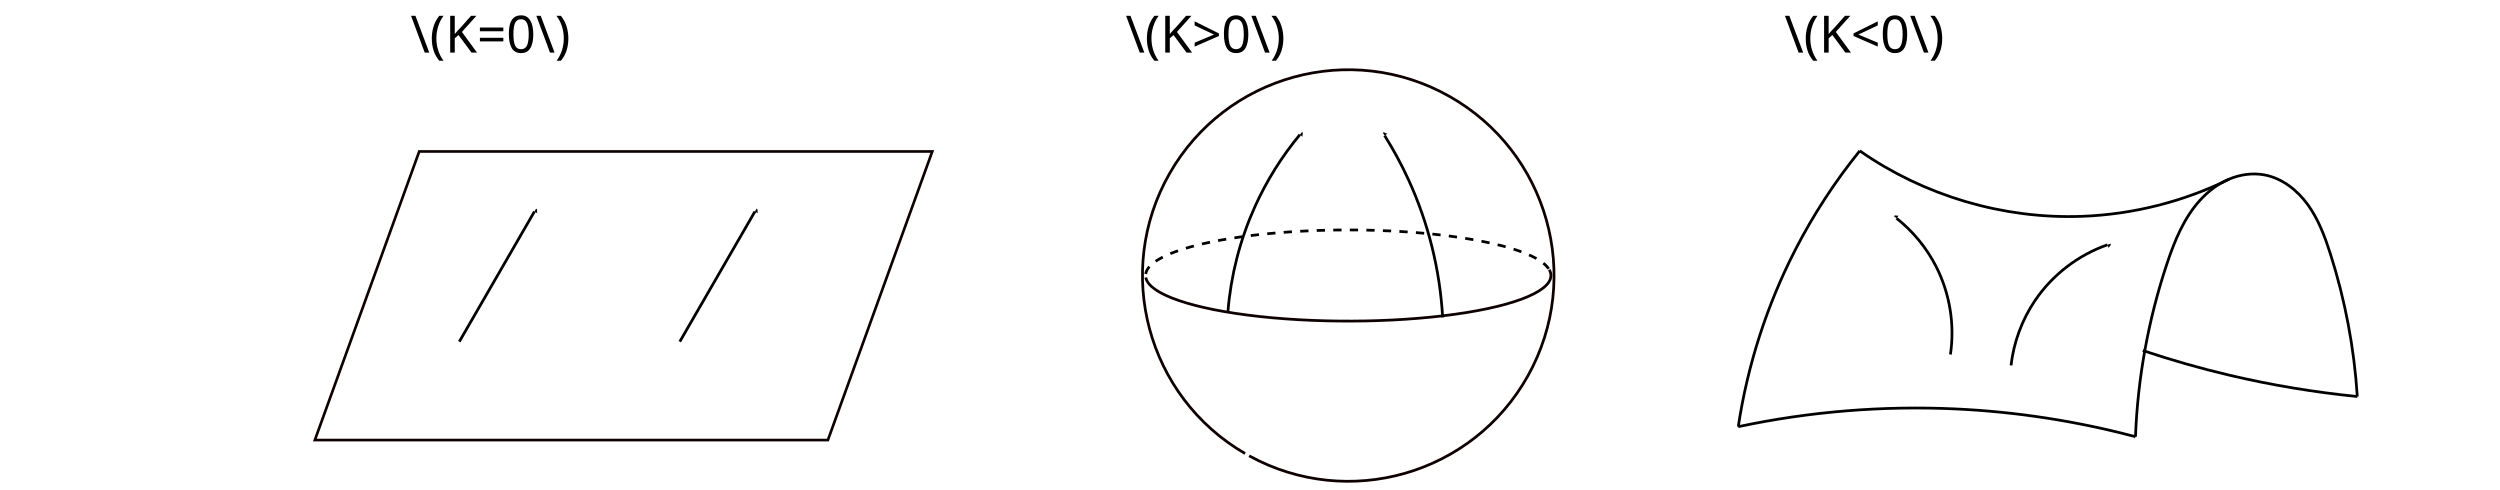
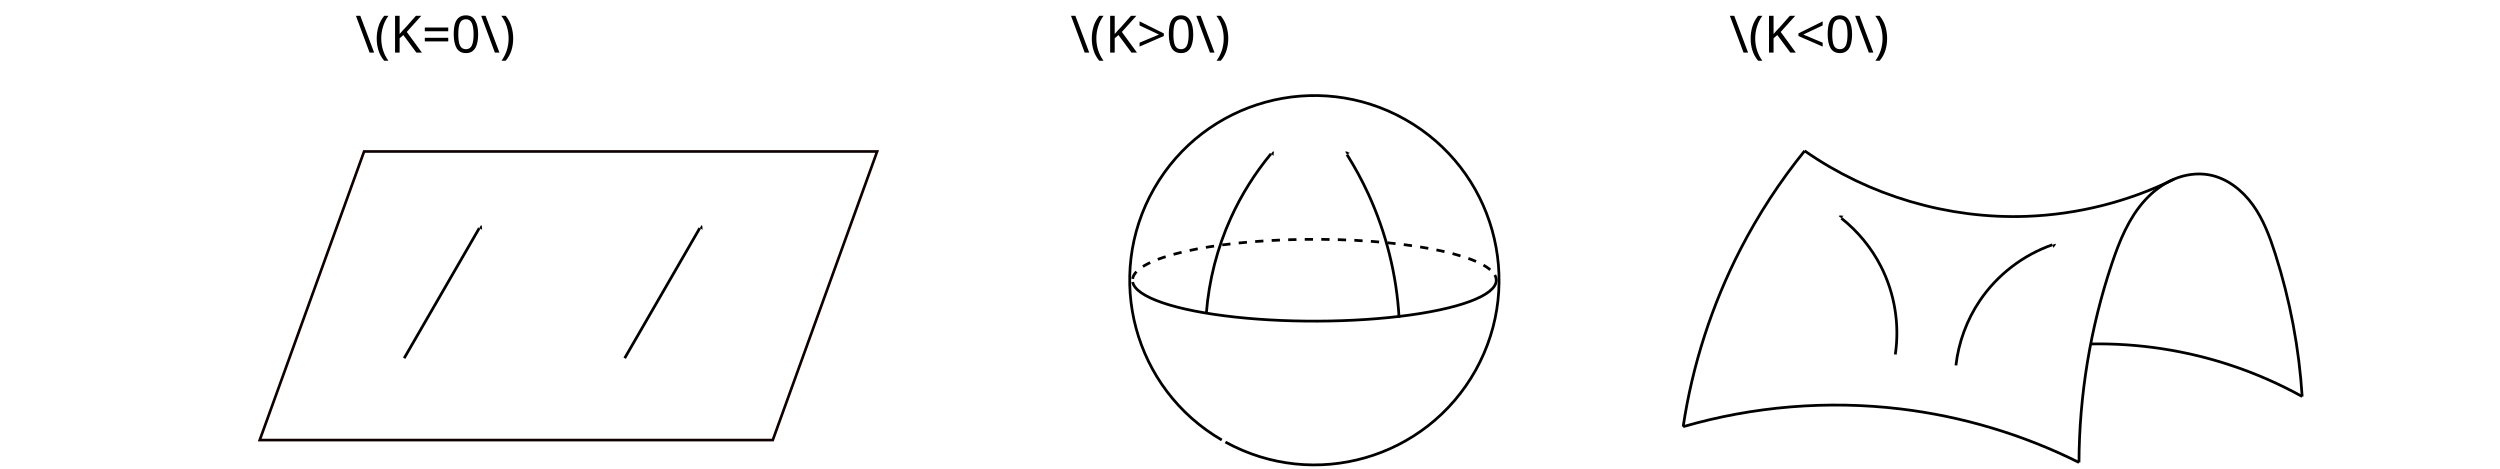
- <svg xmlns="http://www.w3.org/2000/svg" width="240mm" height="47mm" viewBox="0 0 240 47" version="1.1" id="svg8">
+ <svg xmlns="http://www.w3.org/2000/svg" width="240mm" height="45mm" viewBox="0 0 240 45" version="1.1" id="svg8">
  <defs id="defs2">
    <marker id="marker-arrow-1" orient="auto-start-reverse" refY="0" refX="0" markerHeight="3" markerWidth="2">
      <g transform="scale(1.393333)" id="g1013">
        <path d="M -1.554,2.072 C -1.425,1.295 0,0.13 0.389,0 0,-0.13 -1.425,-1.295 -1.554,-2.072" style="fill:none;stroke:#000000;stroke-linecap:round;stroke-linejoin:round;stroke-miterlimit:10;stroke-dasharray:none;stroke-opacity:1" id="path1011" />
+ 
+ 


0" /&gt;
   </g>
    </marker>
    <marker id="marker-arrow-1-0" orient="auto-start-reverse" refY="0" refX="0" markerHeight="3" markerWidth="2">
      <g transform="scale(1.393333)" id="g1244">
        <path d="M -1.554,2.072 C -1.425,1.295 0,0.13 0.389,0 0,-0.13 -1.425,-1.295 -1.554,-2.072" style="fill:none;stroke:#000000;stroke-linecap:round;stroke-linejoin:round;stroke-miterlimit:10;stroke-dasharray:none;stroke-opacity:1" id="path1242" />


+ 
+ 
0" /&gt;
   </g>
    </marker>
    <marker id="marker-arrow-1-1" orient="auto-start-reverse" refY="0" refX="0" markerHeight="3" markerWidth="2">
      <g transform="scale(1.393333)" id="g1508">
        <path d="M -1.554,2.072 C -1.425,1.295 0,0.13 0.389,0 0,-0.13 -1.425,-1.295 -1.554,-2.072" style="fill:none;stroke:#000000;stroke-linecap:round;stroke-linejoin:round;stroke-miterlimit:10;stroke-dasharray:none;stroke-opacity:1" id="path1506" />
+ 
+ 


0" /&gt;
   </g>
    </marker>
    <marker id="marker-arrow-1-8" orient="auto-start-reverse" refY="0" refX="0" markerHeight="3" markerWidth="2">
      <g transform="scale(1.393333)" id="g1579">
        <path d="M -1.554,2.072 C -1.425,1.295 0,0.13 0.389,0 0,-0.13 -1.425,-1.295 -1.554,-2.072" style="fill:none;stroke:#000000;stroke-linecap:round;stroke-linejoin:round;stroke-miterlimit:10;stroke-dasharray:none;stroke-opacity:1" id="path1577" />


+ 
+ 
0" /&gt;
   </g>
    </marker>
    <marker id="marker-arrow-1-17" orient="auto-start-reverse" refY="0" refX="0" markerHeight="3" markerWidth="2">
      <g transform="scale(1.393333)" id="g3625">
-         <path d="M -1.554,2.072 C -1.425,1.295 0,0.13 0.389,0 0,-0.13 -1.425,-1.295 -1.554,-2.072" style="fill:none;stroke:#000000;stroke-width:{0.6};stroke-linecap:round;stroke-linejoin:round;stroke-miterlimit:10;stroke-dasharray:none;stroke-opacity:1�        inkscape:connector-curvature=" id="path3623" />
+         <path d="M -1.554,2.072 C -1.425,1.295 0,0.13 0.389,0 0,-0.13 -1.425,-1.295 -1.554,-2.072" style="fill:none;stroke:#000000;stroke-linecap:round;stroke-linejoin:round;stroke-miterlimit:10;stroke-dasharray:none;stroke-opacity:1" id="path3623" />
+ 
+ 

0" /&gt;
   </g>
    </marker>
    <marker id="marker-arrow-1-7" orient="auto-start-reverse" refY="0" refX="0" markerHeight="3" markerWidth="2">
      <g transform="scale(1.393333)" id="g3732">
-         <path d="M -1.554,2.072 C -1.425,1.295 0,0.13 0.389,0 0,-0.13 -1.425,-1.295 -1.554,-2.072" style="fill:none;stroke:#000000;stroke-width:{0.6};stroke-linecap:round;stroke-linejoin:round;stroke-miterlimit:10;stroke-dasharray:none;stroke-opacity:1�        inkscape:connector-curvature=" id="path3730" />
+         <path d="M -1.554,2.072 C -1.425,1.295 0,0.13 0.389,0 0,-0.13 -1.425,-1.295 -1.554,-2.072" style="fill:none;stroke:#000000;stroke-linecap:round;stroke-linejoin:round;stroke-miterlimit:10;stroke-dasharray:none;stroke-opacity:1" id="path3730" />
+ 
+ 

0" /&gt;
   </g>
    </marker>
    <marker id="marker-arrow-1-5" orient="auto-start-reverse" refY="0" refX="0" markerHeight="3" markerWidth="2">
      <g transform="scale(1.393333)" id="g4028">
-         <path d="M -1.554,2.072 C -1.425,1.295 0,0.13 0.389,0 0,-0.13 -1.425,-1.295 -1.554,-2.072" style="fill:none;stroke:#000000;stroke-width:{0.6};stroke-linecap:round;stroke-linejoin:round;stroke-miterlimit:10;stroke-dasharray:none;stroke-opacity:1�        inkscape:connector-curvature=" id="path4026" />
+         <path d="M -1.554,2.072 C -1.425,1.295 0,0.13 0.389,0 0,-0.13 -1.425,-1.295 -1.554,-2.072" style="fill:none;stroke:#000000;stroke-linecap:round;stroke-linejoin:round;stroke-miterlimit:10;stroke-dasharray:none;stroke-opacity:1" id="path4026" />
+ 
+ 

0" /&gt;
   </g>
    </marker>
    <marker id="marker-arrow-1-4" orient="auto-start-reverse" refY="0" refX="0" markerHeight="3" markerWidth="2">
      <g transform="scale(1.393333)" id="g4104">
-         <path d="M -1.554,2.072 C -1.425,1.295 0,0.13 0.389,0 0,-0.13 -1.425,-1.295 -1.554,-2.072" style="fill:none;stroke:#000000;stroke-width:{0.6};stroke-linecap:round;stroke-linejoin:round;stroke-miterlimit:10;stroke-dasharray:none;stroke-opacity:1�        inkscape:connector-curvature=" id="path4102" />
+         <path d="M -1.554,2.072 C -1.425,1.295 0,0.13 0.389,0 0,-0.13 -1.425,-1.295 -1.554,-2.072" style="fill:none;stroke:#000000;stroke-linecap:round;stroke-linejoin:round;stroke-miterlimit:10;stroke-dasharray:none;stroke-opacity:1" id="path4102" />

+ 
+ 
+ 0" /&gt;
+    </g>
+     </marker>
+     <marker id="marker-arrow-1-57" orient="auto-start-reverse" refY="0" refX="0" markerHeight="3" markerWidth="2">
+       <g transform="scale(1.393333)" id="g2175">
+         <path d="M -1.554,2.072 C -1.425,1.295 0,0.13 0.389,0 0,-0.13 -1.425,-1.295 -1.554,-2.072" style="fill:none;stroke:#000000;stroke-width:{0.6};stroke-linecap:round;stroke-linejoin:round;stroke-miterlimit:10;stroke-dasharray:none;stroke-opacity:1�        inkscape:connector-curvature=" id="path2173" />
+ 0" /&gt;
+    </g>
+     </marker>
+     <marker id="marker-arrow-1-6" orient="auto-start-reverse" refY="0" refX="0" markerHeight="3" markerWidth="2">
+       <g transform="scale(1.393333)" id="g2269">
+         <path d="M -1.554,2.072 C -1.425,1.295 0,0.13 0.389,0 0,-0.13 -1.425,-1.295 -1.554,-2.072" style="fill:none;stroke:#000000;stroke-width:{0.6};stroke-linecap:round;stroke-linejoin:round;stroke-miterlimit:10;stroke-dasharray:none;stroke-opacity:1�        inkscape:connector-curvature=" id="path2267" />
0" /&gt;
   </g>
    </marker>
  </defs>
  <g id="layer1" transform="translate(0,-177)">
-     <rect style="font-variation-settings:normal;opacity:1;vector-effect:none;fill:none;fill-opacity:1;fill-rule:evenodd;stroke:#0e0000;stroke-width:0.273;stroke-linecap:butt;stroke-linejoin:miter;stroke-miterlimit:4;stroke-dasharray:none;stroke-dashoffset:0;stroke-opacity:1;-inkscape-stroke:none;stop-color:#000000;stop-opacity:1" id="rect737" width="49.253" height="29.461" x="109.511" y="203.678" transform="matrix(1,0,-0.3400726,0.9403992,0,0)" />
-     <path style="fill:none;fill-opacity:1;stroke:#000000;stroke-width:0.265;stroke-linecap:butt;stroke-linejoin:miter;stroke-dasharray:none;stroke-opacity:1;marker-start:none;marker-end:url(#marker-arrow-1)" d="m 44.093,209.8 7.211,-12.49" id="path1007" />
-     <path style="fill:none;fill-opacity:1;stroke:#000000;stroke-width:0.265;stroke-linecap:butt;stroke-linejoin:miter;stroke-dasharray:none;stroke-opacity:1;marker-start:none;marker-end:url(#marker-arrow-1)" d="m 65.259,209.8 7.211,-12.49" id="path1042" />
-     <text xml:space="preserve" style="font-size:4.939px;line-height:1.25;font-family:sans-serif;-inkscape-font-specification:'sans-serif, Normal';text-decoration-color:#000000;letter-spacing:0px;word-spacing:0px;fill:#000000;stroke-width:0.265;-inkscape-stroke:none;stop-color:#000000" x="39.414" y="182.05" id="text1111">
-       <tspan id="tspan1109" style="stroke-width:0.265" x="39.414" y="182.05">\(K=0\)</tspan>
+     <rect style="font-variation-settings:normal;opacity:1;vector-effect:none;fill:none;fill-opacity:1;fill-rule:evenodd;stroke:#0e0000;stroke-width:0.273;stroke-linecap:butt;stroke-linejoin:miter;stroke-miterlimit:4;stroke-dasharray:none;stroke-dashoffset:0;stroke-opacity:1;-inkscape-stroke:none;stop-color:#000000;stop-opacity:1" id="rect737" width="49.253" height="29.461" x="104.219" y="203.678" transform="matrix(1,0,-0.3400726,0.9403992,0,0)" />
+     <path style="fill:none;fill-opacity:1;stroke:#000000;stroke-width:0.265;stroke-linecap:butt;stroke-linejoin:miter;stroke-dasharray:none;stroke-opacity:1;marker-start:none;marker-end:url(#marker-arrow-1)" d="m 38.801,211.387 7.211,-12.49" id="path1007" />
+     <path style="fill:none;fill-opacity:1;stroke:#000000;stroke-width:0.265;stroke-linecap:butt;stroke-linejoin:miter;stroke-dasharray:none;stroke-opacity:1;marker-start:none;marker-end:url(#marker-arrow-1)" d="m 59.968,211.387 7.211,-12.49" id="path1042" />
+     <text xml:space="preserve" style="font-size:4.939px;line-height:1.25;font-family:sans-serif;-inkscape-font-specification:'sans-serif, Normal';text-decoration-color:#000000;letter-spacing:0px;word-spacing:0px;fill:#000000;stroke-width:0.265;-inkscape-stroke:none;stop-color:#000000" x="34.122" y="182.05" id="text1111">
+       <tspan id="tspan1109" style="stroke-width:0.265" x="34.122" y="182.05">\(K=0\)</tspan>
    </text>
-     <path style="font-variation-settings:normal;opacity:1;vector-effect:none;fill:none;fill-opacity:1;fill-rule:evenodd;stroke:#0e0000;stroke-width:0.265;stroke-linecap:butt;stroke-linejoin:miter;stroke-miterlimit:4;stroke-dasharray:none;stroke-dashoffset:0;stroke-opacity:1;-inkscape-stroke:none;stop-color:#000000;stop-opacity:1" id="path1165" d="m 119.526,220.538 a 19.752,19.752 0 0 1 -7.238,-26.897 19.752,19.752 0 0 1 26.856,-7.391 19.752,19.752 0 0 1 7.544,26.813 19.752,19.752 0 0 1 -26.77,7.696" />
-     <path style="font-variation-settings:normal;opacity:1;vector-effect:none;fill:none;fill-opacity:1;fill-rule:evenodd;stroke:#0e0000;stroke-width:0.265;stroke-linecap:butt;stroke-linejoin:miter;stroke-miterlimit:4;stroke-dasharray:none;stroke-dashoffset:0;stroke-opacity:1;-inkscape-stroke:none;stop-color:#000000;stop-opacity:1" id="path1167" d="m 148.731,202.894 a 19.457,4.376 0 0 1 -7.947,4.11 19.457,4.376 0 0 1 -19.855,0.382 19.457,4.376 0 0 1 -10.935,-3.747" />
-     <path style="font-variation-settings:normal;opacity:1;vector-effect:none;fill:none;fill-opacity:1;fill-rule:evenodd;stroke:#000000;stroke-width:0.265;stroke-linecap:butt;stroke-linejoin:miter;stroke-miterlimit:4;stroke-dasharray:0.794, 0.794;stroke-dashoffset:0;stroke-opacity:1;-inkscape-stroke:none;marker-start:none;marker-end:none;stop-color:#000000;stop-opacity:1" id="path1171" d="m 109.987,203.3 a 19.457,4.376 0 0 1 18.332,-4.219 19.457,4.376 0 0 1 20.355,3.721" />
-     <path style="fill:none;stroke:black;stroke-width:0.265;stroke-linecap:butt;stroke-linejoin:miter;stroke-opacity:1;marker-start:none;fill-opacity:1;stroke-dasharray:none;marker-end:none" d="m 166.874,217.961 c 0.89,-5.915 2.751,-11.683 5.486,-17.003 1.727,-3.359 3.801,-6.54 6.177,-9.477" id="path1273-7" />
-     <path style="fill:none;stroke:black;stroke-width:0.265;stroke-linecap:butt;stroke-linejoin:miter;stroke-opacity:1;marker-start:none;fill-opacity:1;stroke-dasharray:none;marker-end:none" d="m 213.99,194.209 c -4.391,2.157 -9.238,3.379 -14.127,3.559 -7.537,0.278 -15.145,-1.965 -21.326,-6.287" id="path1406" />
-     <path style="fill:none;fill-opacity:1;stroke:#000000;stroke-width:0.265;stroke-linecap:butt;stroke-linejoin:miter;stroke-dasharray:none;stroke-opacity:1;marker-start:none;marker-end:url(#marker-arrow-1)" d="m 193.06,212.081 c 0.253,-2.224 1.052,-4.383 2.306,-6.236 1.668,-2.462 4.145,-4.367 6.954,-5.344" id="path1484" />
-     <path style="fill:none;fill-opacity:1;stroke:#000000;stroke-width:0.265;stroke-linecap:butt;stroke-linejoin:miter;stroke-dasharray:none;stroke-opacity:1;marker-start:none;marker-end:url(#marker-arrow-1)" d="m 187.24,211.031 c 0.431,-2.868 -0.058,-5.868 -1.377,-8.451 -0.914,-1.79 -2.219,-3.38 -3.797,-4.626" id="path1546" />
-     <text xml:space="preserve" style="font-size:4.939px;line-height:1.25;font-family:sans-serif;-inkscape-font-specification:'sans-serif, Normal';text-decoration-color:#000000;letter-spacing:0px;word-spacing:0px;fill:#000000;stroke-width:0.265;-inkscape-stroke:none;stop-color:#000000" x="171.31" y="182.05" id="text1628">
-       <tspan id="tspan1626" style="stroke-width:0.265" x="171.31" y="182.05">\(K&lt;0\)</tspan>
+     <path style="font-variation-settings:normal;opacity:1;vector-effect:none;fill:none;fill-opacity:1;fill-rule:evenodd;stroke:black;stroke-width:0.265;stroke-linecap:butt;stroke-linejoin:miter;stroke-miterlimit:4;stroke-dasharray:none;stroke-dashoffset:0;stroke-opacity:1;-inkscape-stroke:none;stop-color:#000000;stop-opacity:1;marker-end:none;marker-start:none" id="path1165" d="m 117.29,219.238 a 17.727,17.727 0 0 1 -6.496,-24.139 17.727,17.727 0 0 1 24.102,-6.633 17.727,17.727 0 0 1 6.77,24.064 17.727,17.727 0 0 1 -24.025,6.907" />
+     <path style="font-variation-settings:normal;opacity:1;vector-effect:none;fill:none;fill-opacity:1;fill-rule:evenodd;stroke:black;stroke-width:0.265;stroke-linecap:butt;stroke-linejoin:miter;stroke-miterlimit:4;stroke-dasharray:none;stroke-dashoffset:0;stroke-opacity:1;-inkscape-stroke:none;stop-color:#000000;stop-opacity:1;marker-end:none;marker-start:none" id="path1167" d="m 143.5,203.403 a 17.461,3.927 0 0 1 -7.132,3.689 17.461,3.927 0 0 1 -17.819,0.343 17.461,3.927 0 0 1 -9.814,-3.363" />
+     <path style="font-variation-settings:normal;opacity:1;vector-effect:none;fill:none;fill-opacity:1;fill-rule:evenodd;stroke:black;stroke-width:0.265;stroke-linecap:butt;stroke-linejoin:miter;stroke-miterlimit:4;stroke-dasharray:0.794,0.794;stroke-dashoffset:0;stroke-opacity:1;-inkscape-stroke:none;marker-start:none;marker-end:none;stop-color:#000000;stop-opacity:1" id="path1171" d="m 108.729,203.767 a 17.461,3.927 0 0 1 16.452,-3.787 17.461,3.927 0 0 1 18.268,3.339" />
+     <path style="fill:none;fill-opacity:1;stroke:#000000;stroke-width:0.265;stroke-linecap:butt;stroke-linejoin:miter;stroke-dasharray:none;stroke-opacity:1;marker-start:none;marker-end:none" d="m 161.583,217.961 c 0.89,-5.915 2.751,-11.683 5.486,-17.003 1.727,-3.359 3.801,-6.54 6.177,-9.477" id="path1273-7" />
+     <path style="fill:none;fill-opacity:1;stroke:#000000;stroke-width:0.265;stroke-linecap:butt;stroke-linejoin:miter;stroke-dasharray:none;stroke-opacity:1;marker-start:none;marker-end:none" d="m 208.698,194.209 c -4.391,2.157 -9.238,3.379 -14.127,3.559 -7.537,0.278 -15.145,-1.965 -21.326,-6.287" id="path1406" />
+     <path style="fill:none;fill-opacity:1;stroke:#000000;stroke-width:0.265;stroke-linecap:butt;stroke-linejoin:miter;stroke-dasharray:none;stroke-opacity:1;marker-start:none;marker-end:url(#marker-arrow-1)" d="m 187.768,212.081 c 0.253,-2.224 1.052,-4.383 2.306,-6.236 1.668,-2.462 4.145,-4.367 6.954,-5.344" id="path1484" />
+     <path style="fill:none;fill-opacity:1;stroke:#000000;stroke-width:0.265;stroke-linecap:butt;stroke-linejoin:miter;stroke-dasharray:none;stroke-opacity:1;marker-start:none;marker-end:url(#marker-arrow-1)" d="m 181.948,211.031 c 0.431,-2.868 -0.058,-5.868 -1.377,-8.451 -0.914,-1.79 -2.219,-3.38 -3.797,-4.626" id="path1546" />
+     <text xml:space="preserve" style="font-size:4.939px;line-height:1.25;font-family:sans-serif;-inkscape-font-specification:'sans-serif, Normal';text-decoration-color:#000000;letter-spacing:0px;word-spacing:0px;fill:#000000;stroke-width:0.265;-inkscape-stroke:none;stop-color:#000000" x="166.018" y="182.05" id="text1628">
+       <tspan id="tspan1626" style="stroke-width:0.265" x="166.018" y="182.05">\(K&lt;0\)</tspan>
    </text>
-     <text xml:space="preserve" style="font-size:4.939px;line-height:1.25;font-family:sans-serif;-inkscape-font-specification:'sans-serif, Normal';text-decoration-color:#000000;letter-spacing:0px;word-spacing:0px;fill:#000000;stroke-width:0.265;-inkscape-stroke:none;stop-color:#000000" x="108.06" y="182.05" id="text1632">
-       <tspan id="tspan1630" style="stroke-width:0.265" x="108.06" y="182.05">\(K&gt;0\)</tspan>
+     <text xml:space="preserve" style="font-size:4.939px;line-height:1.25;font-family:sans-serif;-inkscape-font-specification:'sans-serif, Normal';text-decoration-color:#000000;letter-spacing:0px;word-spacing:0px;fill:#000000;stroke-width:0.265;-inkscape-stroke:none;stop-color:#000000" x="102.768" y="182.05" id="text1632">
+       <tspan id="tspan1630" style="stroke-width:0.265" x="102.768" y="182.05">\(K&gt;0\)</tspan>
    </text>
-     <path style="fill:none;fill-opacity:1;stroke:#000000;stroke-width:0.265;stroke-linecap:butt;stroke-linejoin:miter;stroke-dasharray:none;stroke-opacity:1;marker-start:none;marker-end:url(#marker-arrow-1)" d="m 138.493,207.468 c -0.257,-4.57 -1.38,-9.09 -3.293,-13.248 -0.667,-1.45 -1.429,-2.856 -2.279,-4.207" id="path3583" />
-     <path style="fill:none;fill-opacity:1;stroke:#000000;stroke-width:0.265;stroke-linecap:butt;stroke-linejoin:miter;stroke-dasharray:none;stroke-opacity:1;marker-start:none;marker-end:url(#marker-arrow-1)" d="m 117.877,206.971 c 0.274,-3.51 1.164,-6.971 2.616,-10.178 1.118,-2.468 2.569,-4.786 4.3,-6.871" id="path3681" />
-     <path style="fill:none;fill-opacity:1;stroke:#000000;stroke-width:0.265;stroke-linecap:butt;stroke-linejoin:miter;stroke-dasharray:none;stroke-opacity:1;marker-start:none;marker-end:none" d="m 205.006,218.926 c 0.214,-5.637 1.234,-11.242 3.017,-16.593 0.731,-2.194 1.622,-4.398 3.178,-6.108 0.778,-0.855 1.718,-1.574 2.783,-2.024 1.065,-0.45 2.258,-0.623 3.395,-0.412 1.704,0.316 3.167,1.469 4.181,2.875 1.014,1.406 1.629,3.056 2.157,4.707 1.418,4.436 2.288,9.047 2.583,13.695" id="path3846" />
-     <path style="fill:none;fill-opacity:1;stroke:#000000;stroke-width:0.265;stroke-linecap:butt;stroke-linejoin:miter;stroke-dasharray:none;stroke-opacity:1;marker-start:none;marker-end:none" d="m 166.874,217.961 c 6.846,-1.455 13.878,-2.029 20.869,-1.703 5.827,0.272 11.625,1.168 17.262,2.668" id="path3904" />
-     <path style="fill:none;stroke:black;stroke-width:0.265;stroke-linecap:butt;stroke-linejoin:miter;stroke-opacity:1;marker-start:none;fill-opacity:1;stroke-dasharray:none;marker-end:none" d="m 226.301,215.065 c -4.118,-0.408 -8.21,-1.089 -12.239,-2.037 -2.82,-0.663 -5.609,-1.457 -8.355,-2.378" id="path3962" />
+     <path style="fill:none;fill-opacity:1;stroke:black;stroke-width:0.265;stroke-linecap:butt;stroke-linejoin:miter;stroke-dasharray:none;stroke-opacity:1;marker-start:none;marker-end:url(#marker-arrow-1)" d="m 134.312,207.508 c -0.231,-4.101 -1.239,-8.157 -2.955,-11.889 -0.599,-1.301 -1.282,-2.563 -2.045,-3.775" id="path3583" />
+     <path style="fill:none;fill-opacity:1;stroke:black;stroke-width:0.265;stroke-linecap:butt;stroke-linejoin:miter;stroke-dasharray:none;stroke-opacity:1;marker-start:none;marker-end:url(#marker-arrow-1)" d="m 115.81,207.062 c 0.246,-3.15 1.044,-6.256 2.348,-9.134 1.004,-2.215 2.305,-4.295 3.859,-6.167" id="path3681" />
+     <path style="fill:none;fill-opacity:1;stroke:#000000;stroke-width:0.265;stroke-linecap:butt;stroke-linejoin:miter;stroke-dasharray:none;stroke-opacity:1;marker-start:none;marker-end:none" d="m 199.582,221.395 c 0.028,-6.468 1.096,-12.929 3.149,-19.062 0.734,-2.192 1.625,-4.395 3.18,-6.106 0.778,-0.855 1.717,-1.575 2.782,-2.025 1.065,-0.45 2.257,-0.624 3.394,-0.414 1.705,0.315 3.168,1.468 4.182,2.875 1.014,1.406 1.629,3.057 2.156,4.708 1.417,4.436 2.287,9.047 2.583,13.695" id="path3846" />
+     <path style="fill:none;fill-opacity:1;stroke:#000000;stroke-width:0.265;stroke-linecap:butt;stroke-linejoin:miter;stroke-dasharray:none;stroke-opacity:1;marker-start:none;marker-end:none" d="m 161.583,217.961 c 6.748,-1.96 13.893,-2.543 20.869,-1.703 5.948,0.716 11.77,2.462 17.13,5.138" id="path3904" />
+     <path style="fill:none;fill-opacity:1;stroke:#000000;stroke-width:0.265;stroke-linecap:butt;stroke-linejoin:miter;stroke-dasharray:none;stroke-opacity:1;marker-start:none;marker-end:none" d="m 221.009,215.065 c -2.157,-1.193 -4.424,-2.189 -6.762,-2.97 -4.352,-1.454 -8.953,-2.159 -13.54,-2.076" id="path3962" />
  </g>
</svg>
